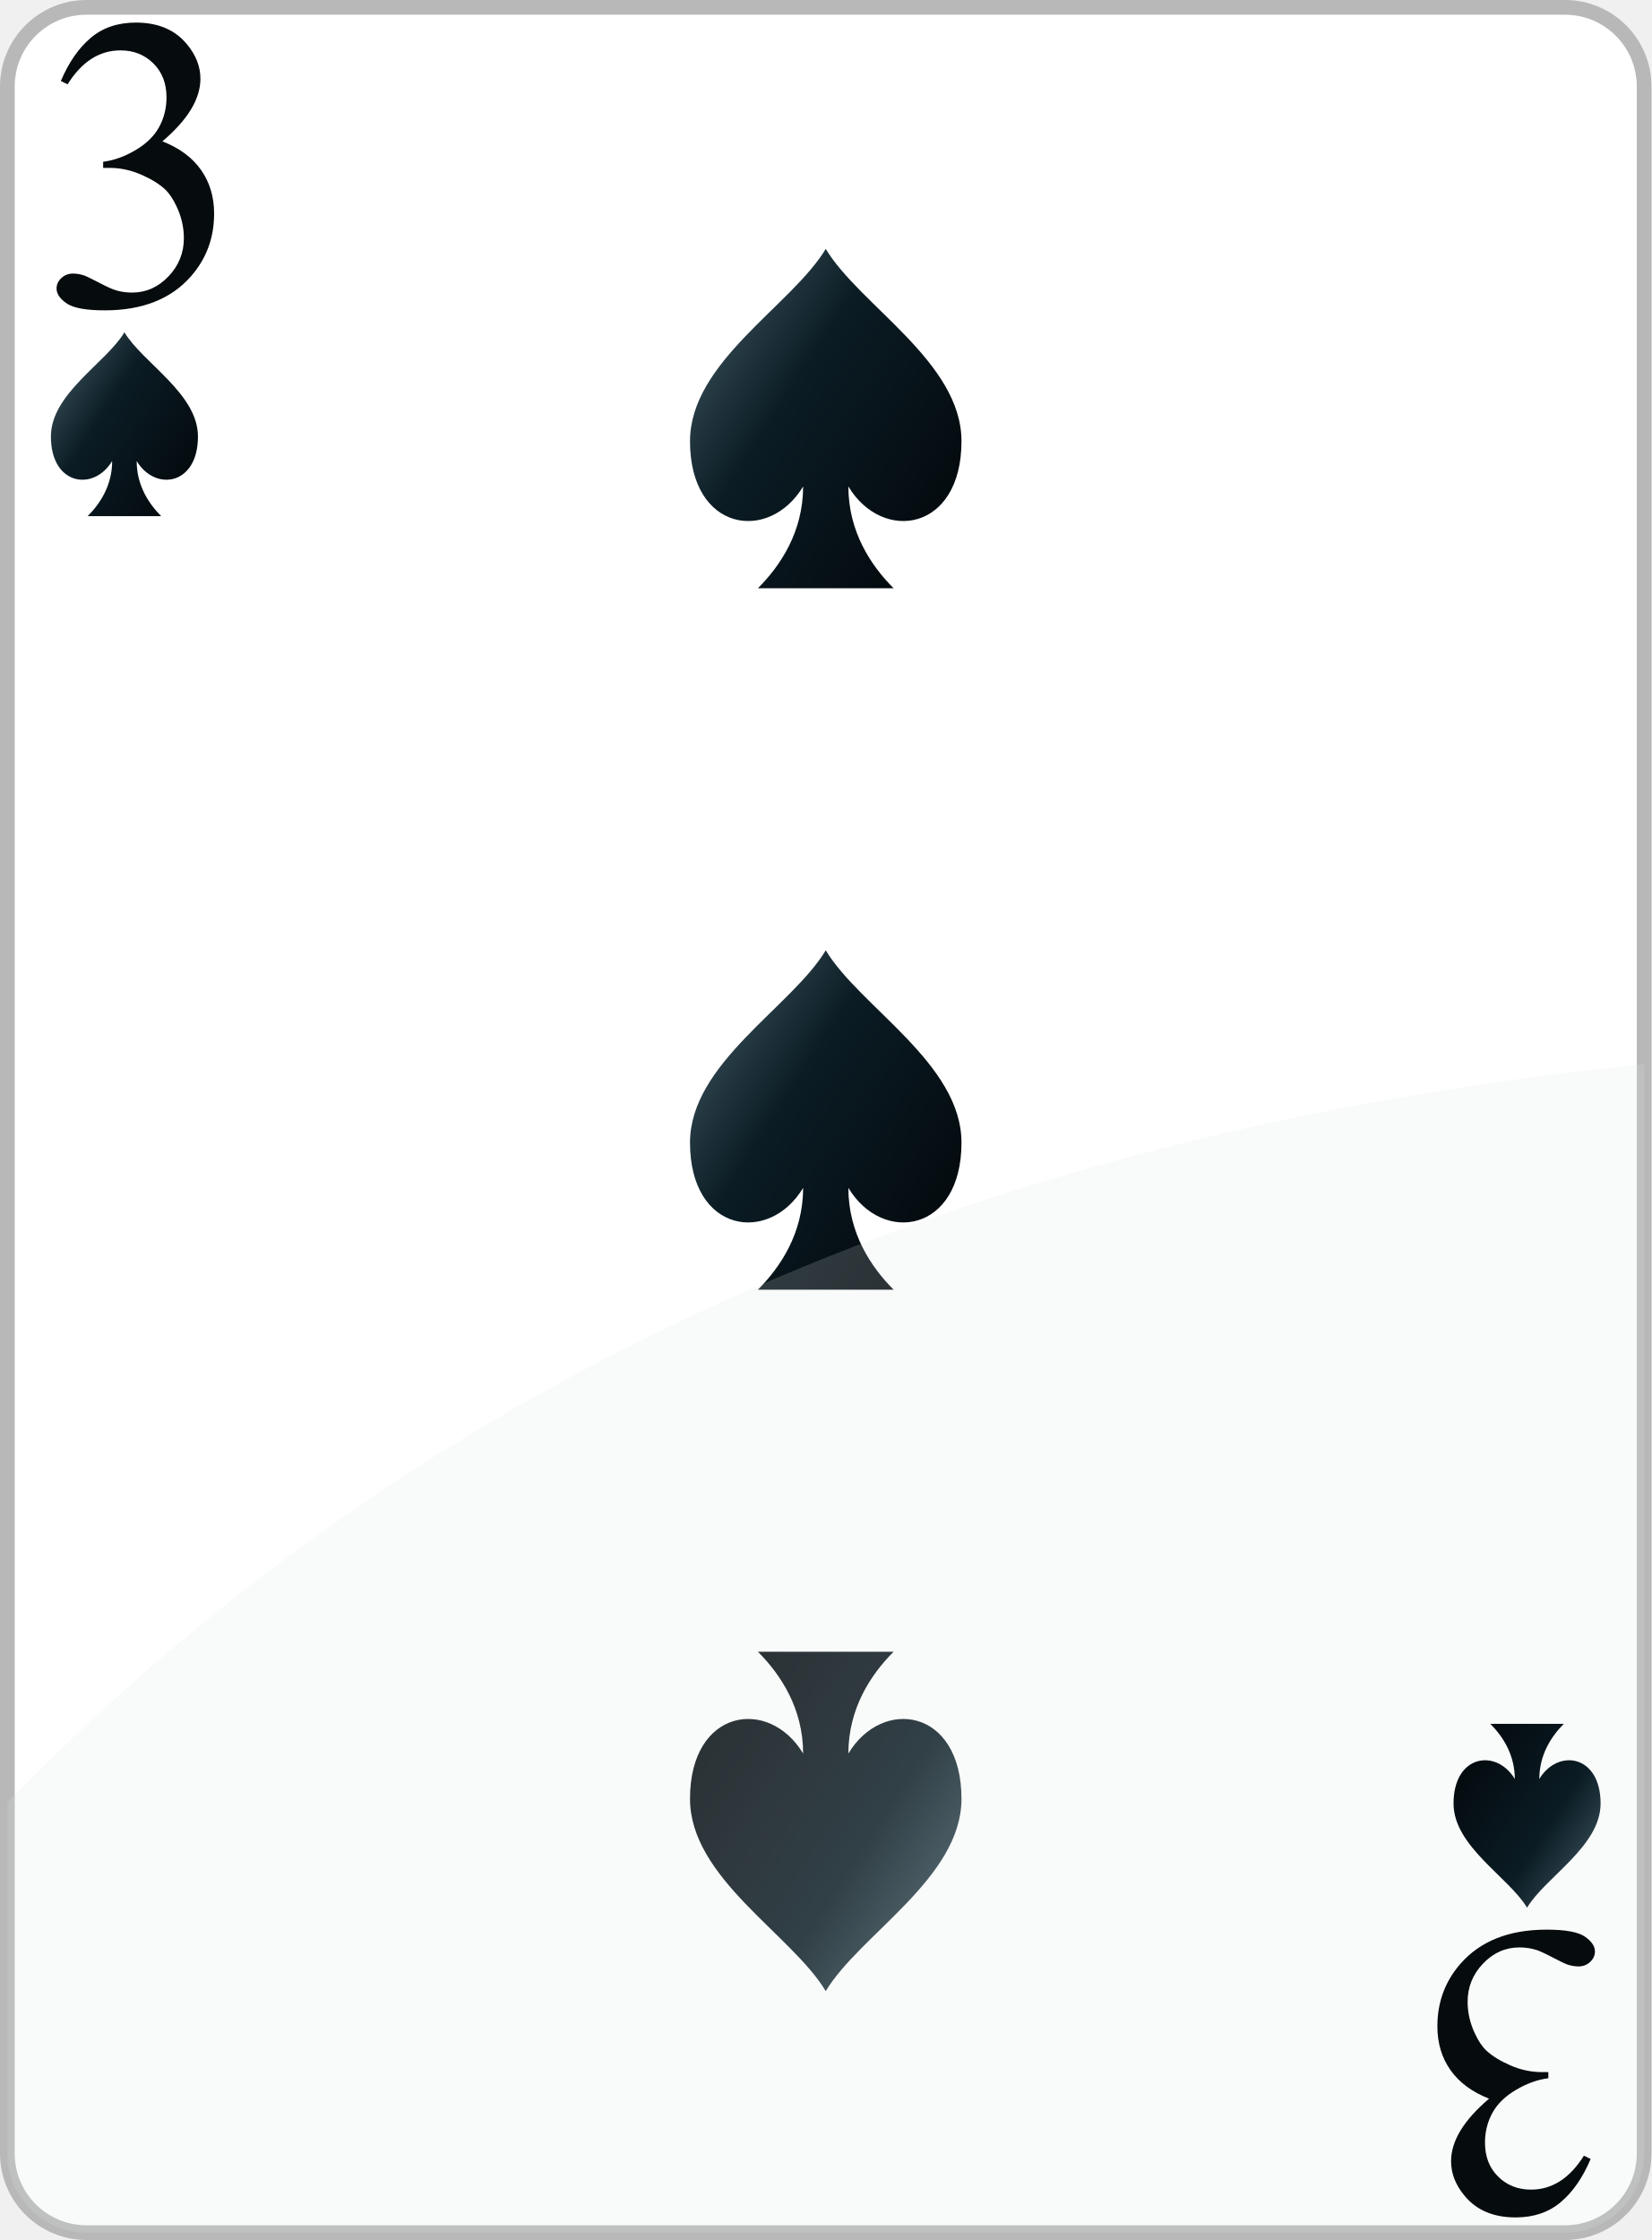
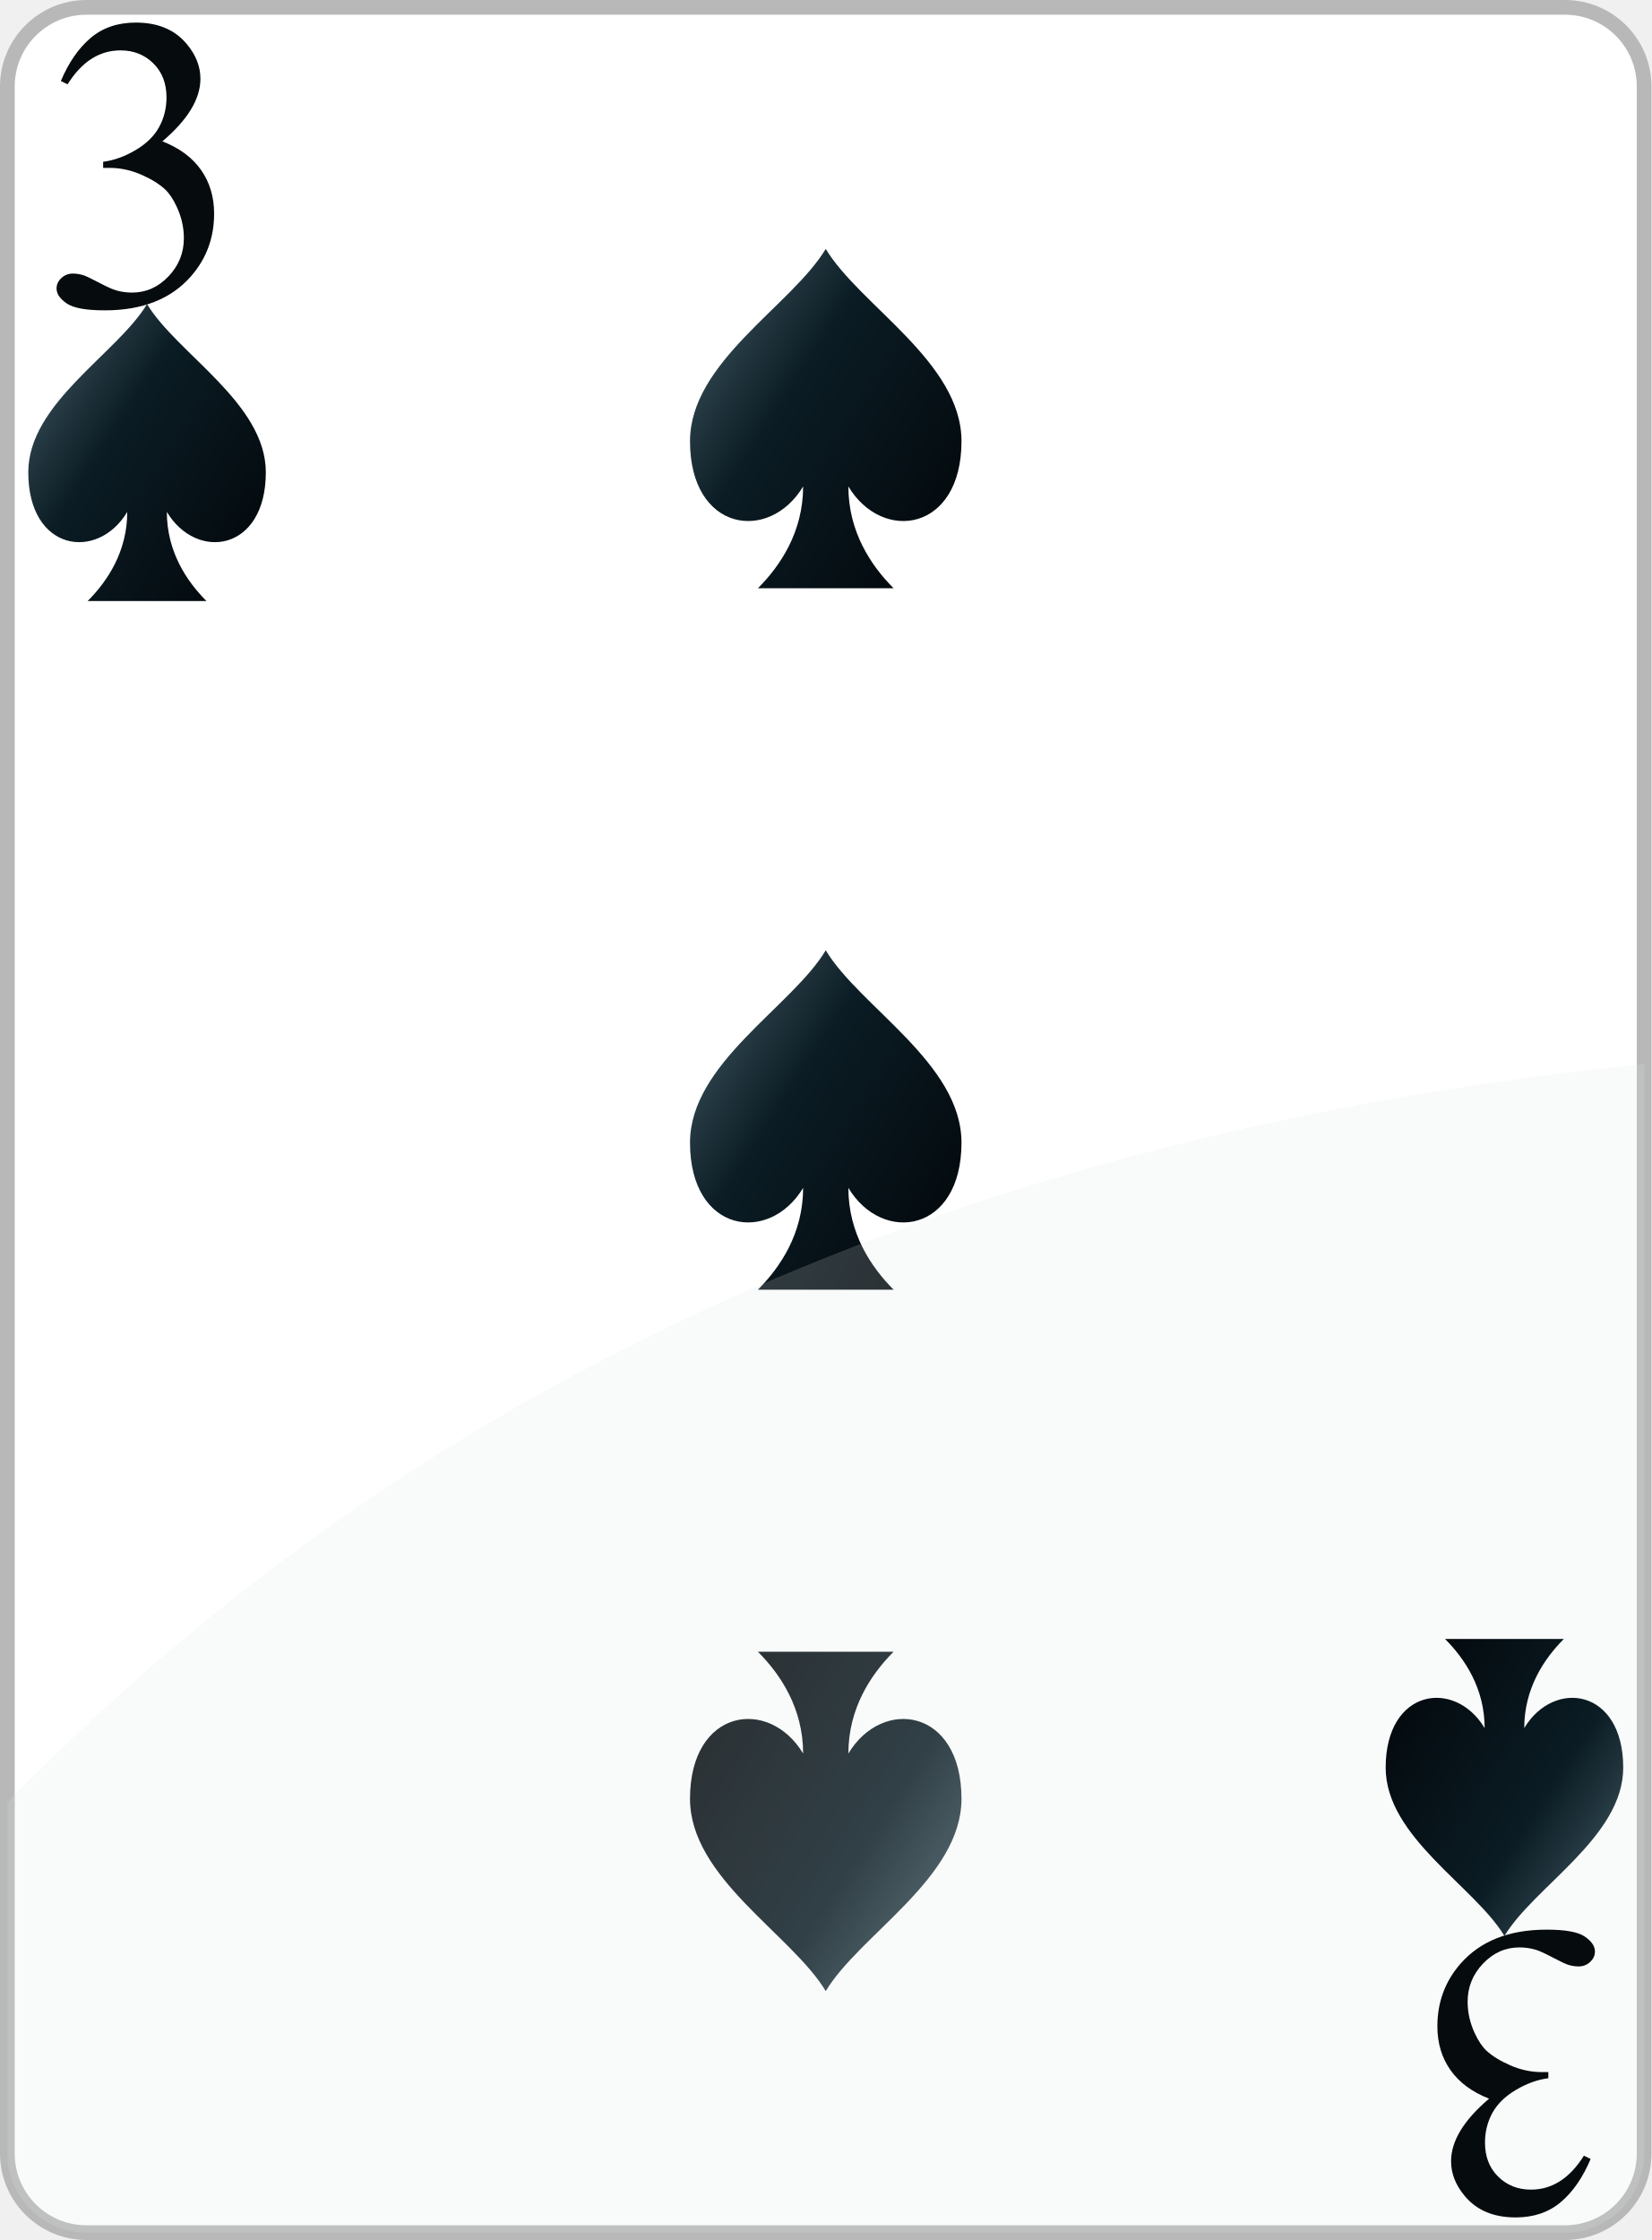
<svg xmlns="http://www.w3.org/2000/svg" xmlns:xlink="http://www.w3.org/1999/xlink" viewBox="0 0 146 198" color="#060b0e">
  <defs>
    <linearGradient id="ink" x1="0" y1="0" x2="1" y2=".8" gradientUnits="objectBoundingBox">
      <stop stop-color="#4a626c" />
      <stop offset=".43" stop-color="#0b1c24" />
      <stop offset="1" stop-color="#03090d" />
    </linearGradient>
    <path id="pip" d="M0-15C-3-10-12-5-12 2C-12 10-5 11-2 6C-2 10-4 13-6 15H6C4 13 2 10 2 6C5 11 12 10 12 2C12-5 3-10 0-15Z" fill="url(#ink)" />
    <clipPath id="card">
      <rect x=".65" y=".65" width="144.7" height="196.7" rx="7" />
    </clipPath>
    <g id="index">
      <g fill="currentColor" transform="translate(3.5 27) scale(0.01806641 -0.01806641)">
        <path d="M104 1098Q162 1235 250.5 1309.5Q339 1384 471 1384Q634 1384 721 1278Q787 1199 787 1109Q787 961 601 803Q726 754 790.0 663.0Q854 572 854 449Q854 273 742 144Q596 -24 319 -24Q182 -24 132.5 10.0Q83 44 83 83Q83 112 106.5 134.0Q130 156 163 156Q188 156 214 148Q231 143 291.0 111.5Q351 80 374 74Q411 63 453 63Q555 63 630.5 142.0Q706 221 706 329Q706 408 671 483Q645 539 614 568Q571 608 496.0 640.5Q421 673 343 673H311V703Q390 713 469.5 760.0Q549 807 585.0 873.0Q621 939 621 1018Q621 1121 556.5 1184.5Q492 1248 396 1248Q241 1248 137 1082Z" transform="translate(0 0)" />
      </g>
-       <use xlink:href="#pip" transform="translate(11 37.5) rotate(0) scale(0.5416667)" />
+       <use xlink:href="#pip" transform="translate(13 40) rotate(0) scale(0.875)" />
    </g>
  </defs>
  <rect x=".65" y=".65" width="144.7" height="196.7" rx="7" fill="#fff" stroke="#b8b8b8" stroke-width="1.3" />
  <g clip-path="url(#card)">
    <use xlink:href="#pip" transform="translate(73 37) rotate(0) scale(1)" />
    <use xlink:href="#pip" transform="translate(73 99) rotate(0) scale(1)" />
    <use xlink:href="#pip" transform="translate(73 161) rotate(180) scale(1)" />
    <path d="M0 160Q55 103 146 94V198H0Z" fill="#dce2e6" opacity=".18" />
    <use xlink:href="#index" />
    <use xlink:href="#index" transform="rotate(180 73 99)" />
  </g>
</svg>
